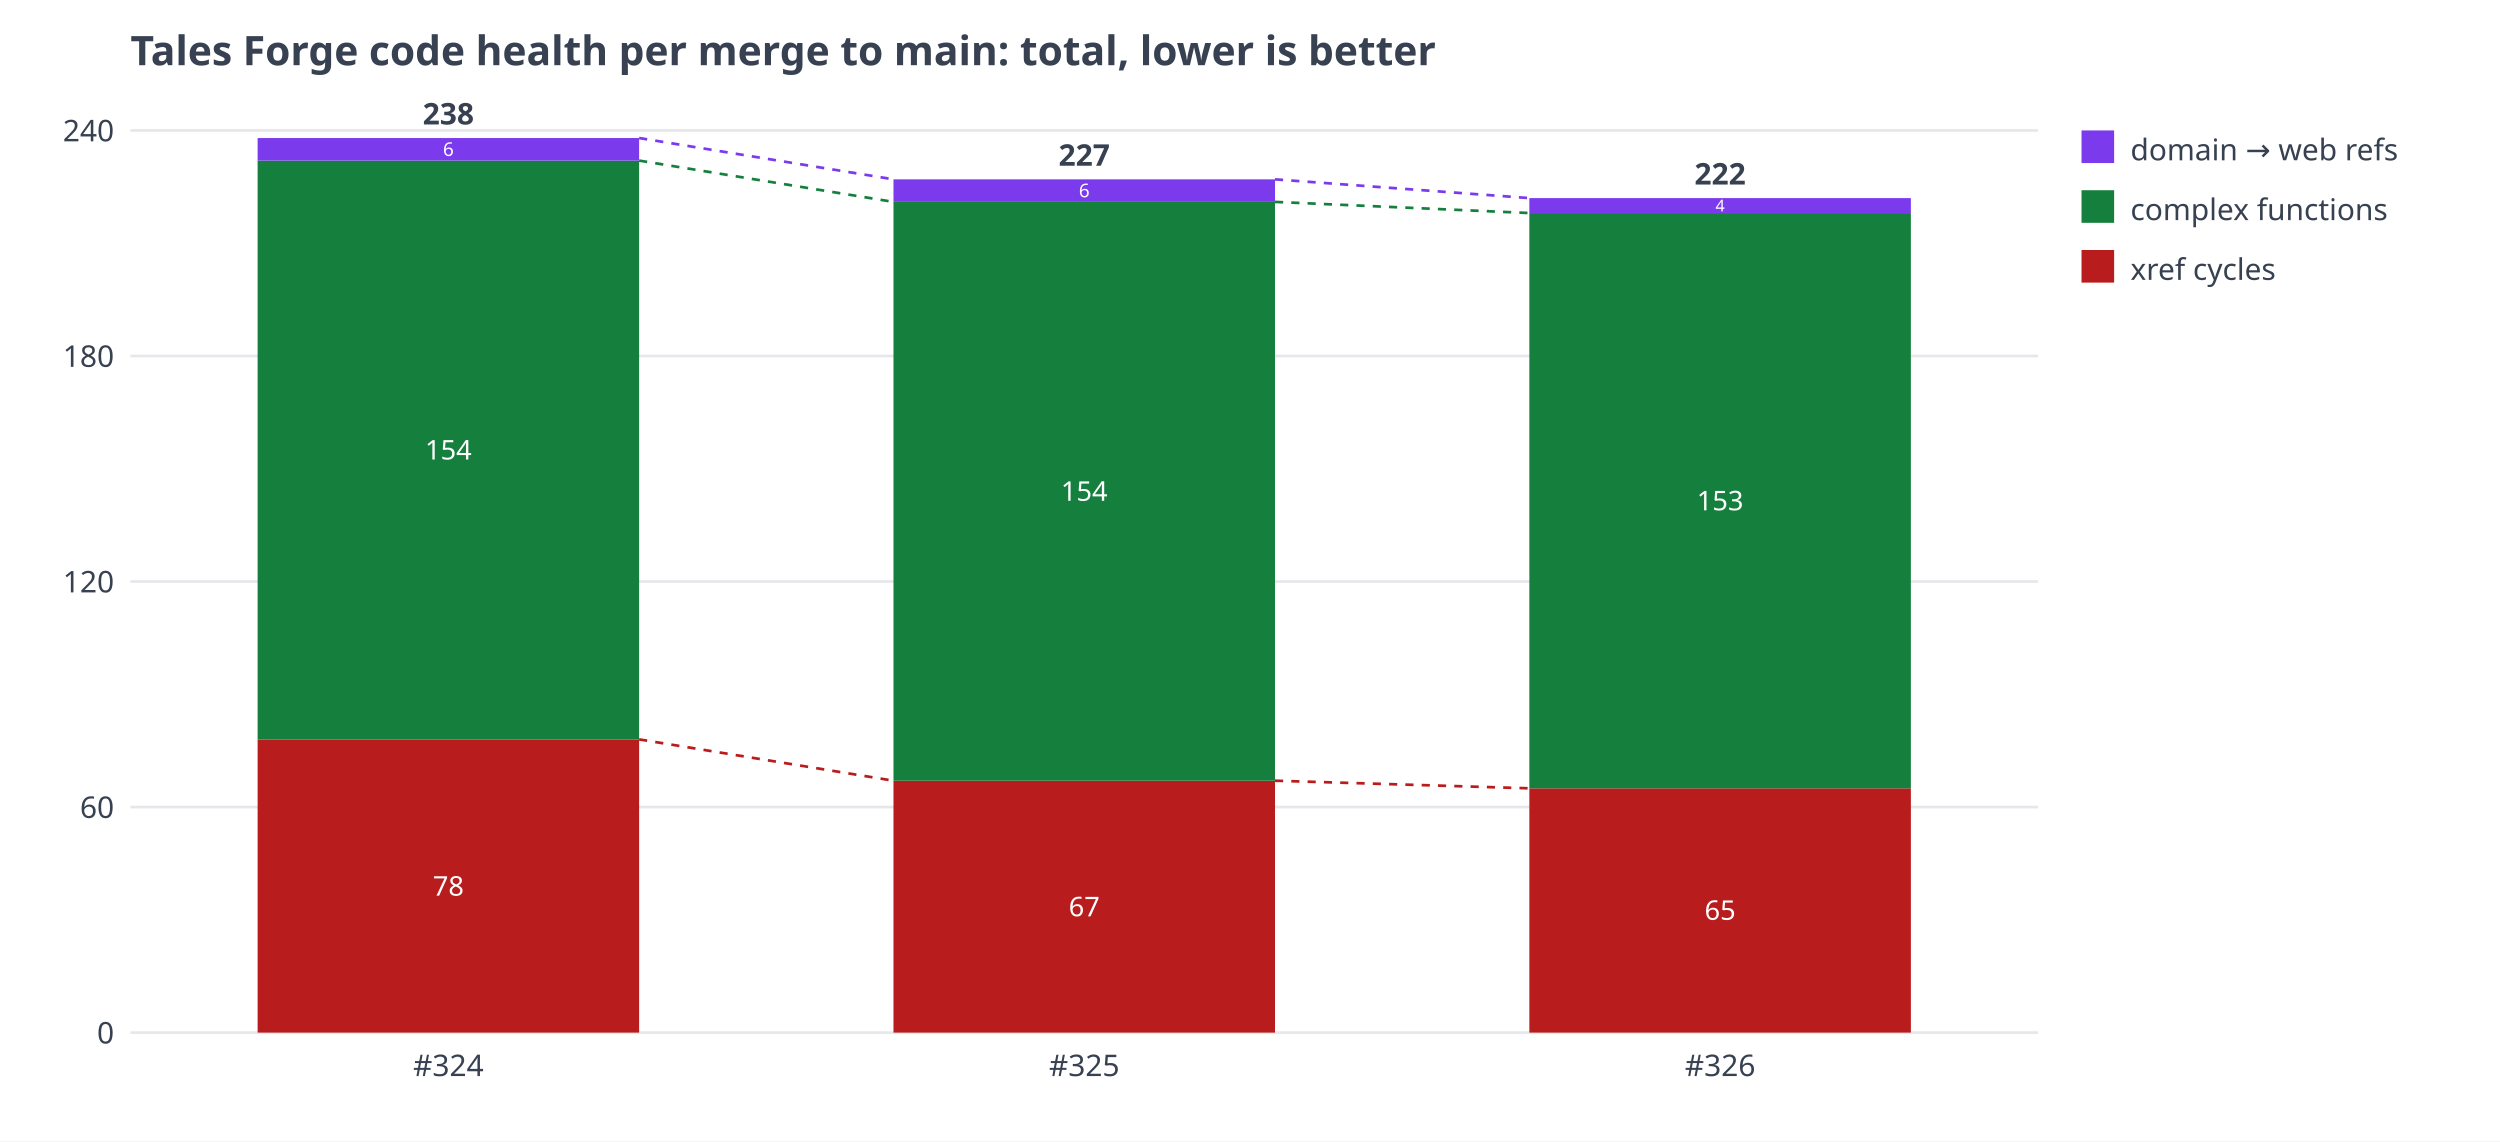
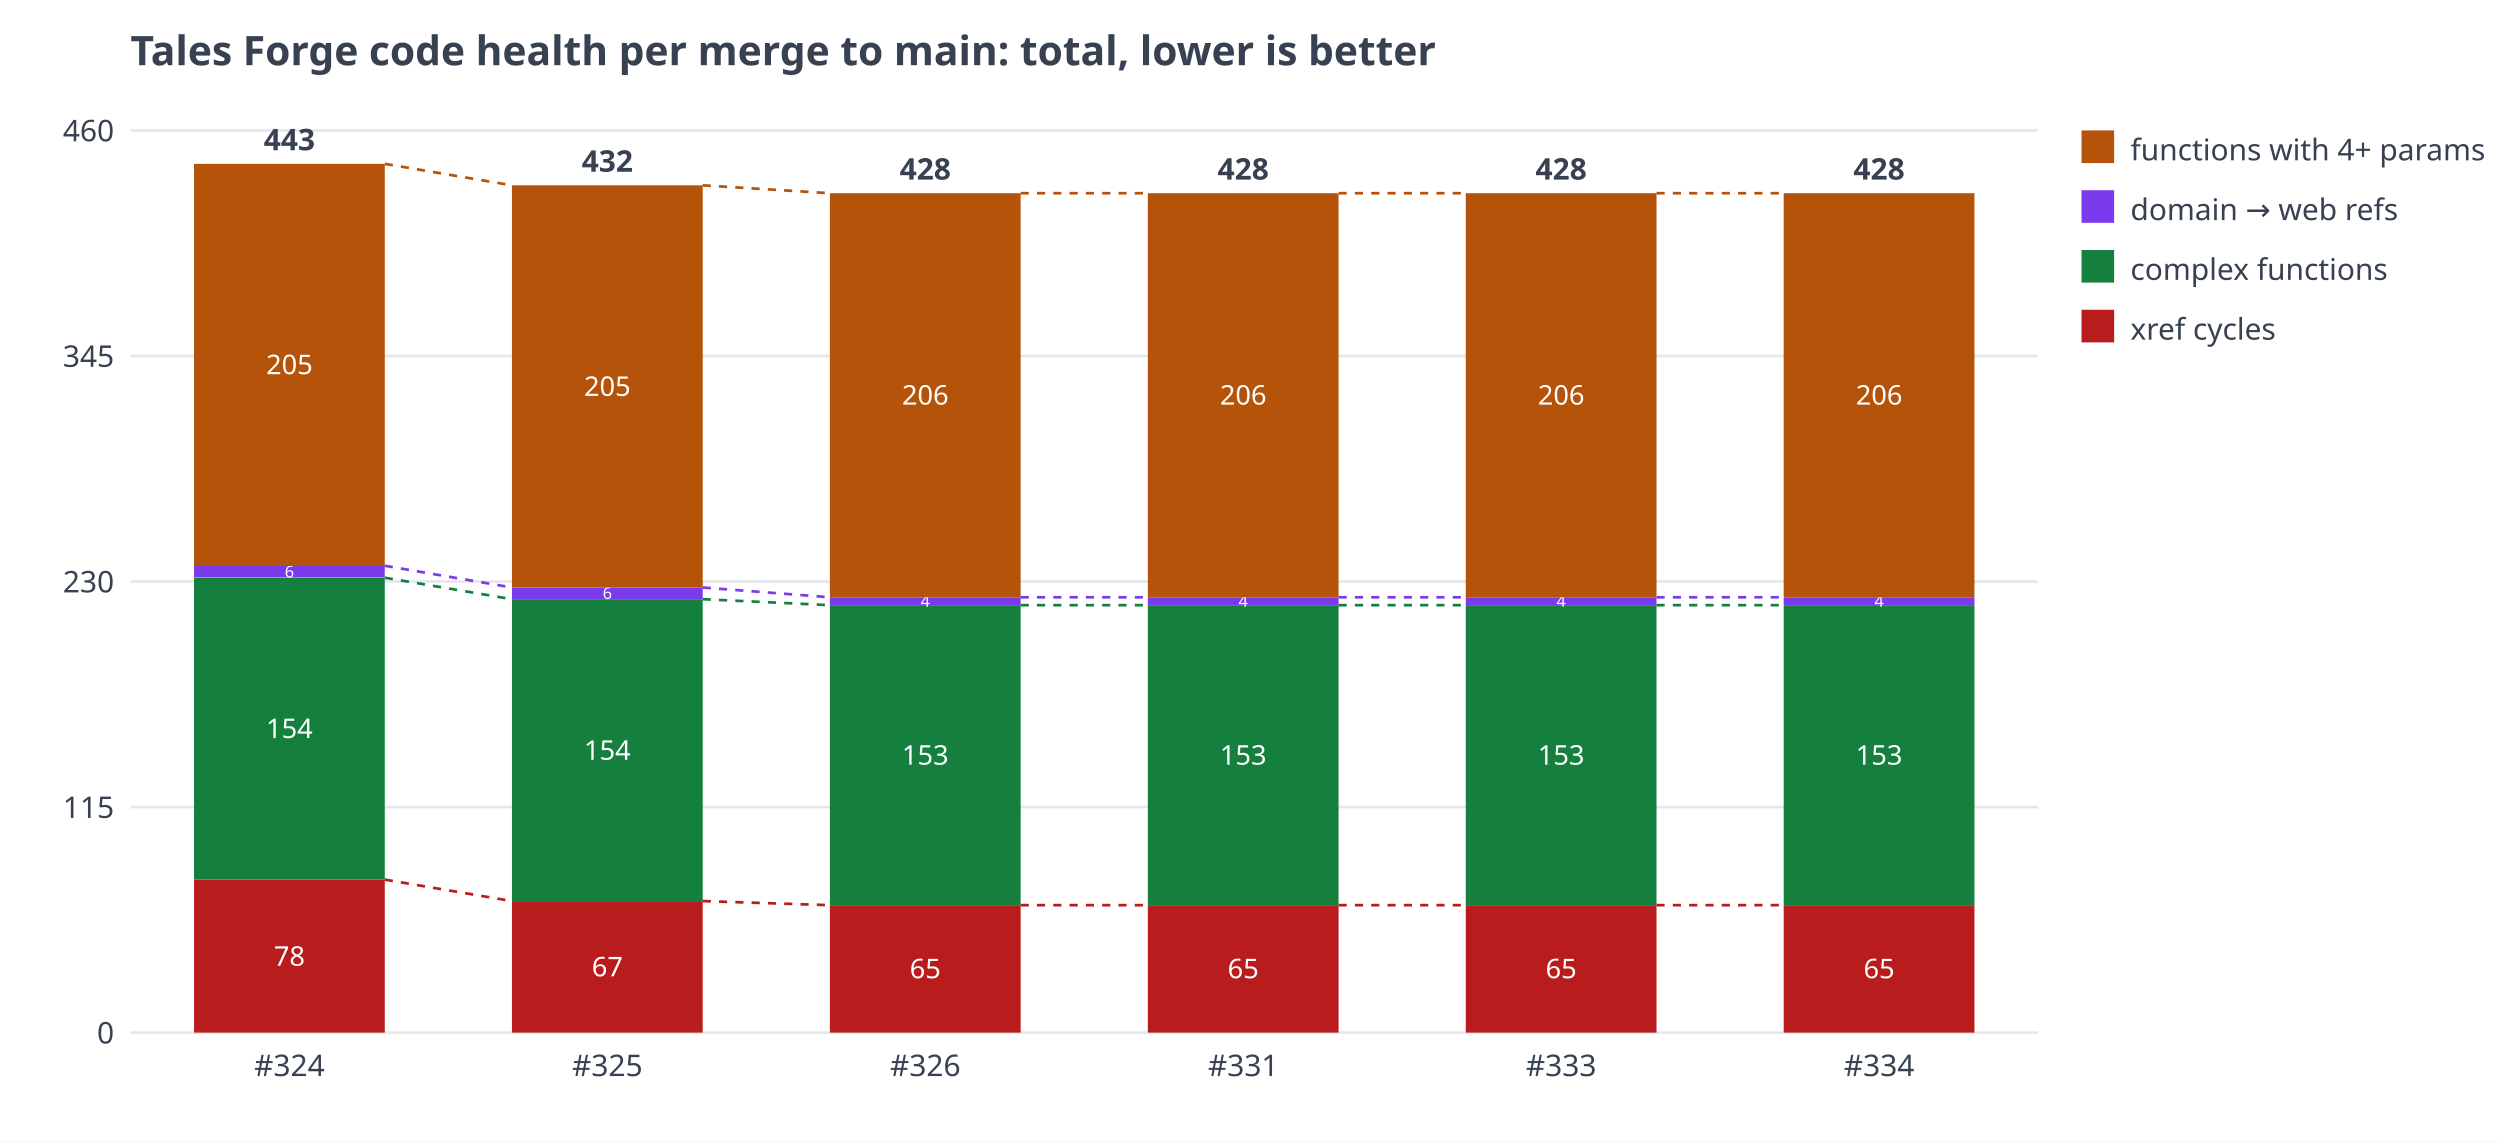
<svg xmlns="http://www.w3.org/2000/svg" width="920" height="420" viewBox="0 0 920 420" font-family="sans-serif" font-size="11" fill="#374151">
  <rect width="920" height="420" fill="#ffffff" />
  <text x="48" y="24" font-size="15" font-weight="bold">Tales Forge code health per merge to main: total, lower is better</text>
  <line x1="48" y1="380.0" x2="750" y2="380.0" stroke="#e5e7eb" />
  <text x="42" y="384.0" text-anchor="end">0</text>
  <line x1="48" y1="297.0" x2="750" y2="297.0" stroke="#e5e7eb" />
-   <text x="42" y="301.0" text-anchor="end">60</text>
+   <text x="42" y="301.0" text-anchor="end">115</text>
  <line x1="48" y1="214.0" x2="750" y2="214.0" stroke="#e5e7eb" />
-   <text x="42" y="218.0" text-anchor="end">120</text>
+   <text x="42" y="218.0" text-anchor="end">230</text>
  <line x1="48" y1="131.0" x2="750" y2="131.0" stroke="#e5e7eb" />
-   <text x="42" y="135.0" text-anchor="end">180</text>
+   <text x="42" y="135.0" text-anchor="end">345</text>
  <line x1="48" y1="48.0" x2="750" y2="48.0" stroke="#e5e7eb" />
-   <text x="42" y="52.0" text-anchor="end">240</text>
-   <rect x="94.8" y="272.1" width="140.4" height="107.9" fill="#b91c1c" />
-   <text x="165.0" y="329.6" text-anchor="middle" fill="#ffffff" font-size="10">78</text>
-   <rect x="94.8" y="59.1" width="140.4" height="213.0" fill="#15803d" />
-   <text x="165.0" y="169.1" text-anchor="middle" fill="#ffffff" font-size="10">154</text>
-   <rect x="94.8" y="50.8" width="140.4" height="8.3" fill="#7c3aed" />
-   <text x="165.0" y="57.4" text-anchor="middle" fill="#ffffff" font-size="7">6</text>
-   <text x="165.0" y="45.8" text-anchor="middle" font-weight="bold">238</text>
-   <text x="165.0" y="396" text-anchor="middle">#324</text>
-   <rect x="328.8" y="287.3" width="140.4" height="92.7" fill="#b91c1c" />
-   <text x="399.0" y="337.2" text-anchor="middle" fill="#ffffff" font-size="10">67</text>
-   <rect x="328.8" y="74.3" width="140.4" height="213.0" fill="#15803d" />
-   <text x="399.0" y="184.3" text-anchor="middle" fill="#ffffff" font-size="10">154</text>
-   <rect x="328.8" y="66.0" width="140.4" height="8.3" fill="#7c3aed" />
-   <text x="399.0" y="72.6" text-anchor="middle" fill="#ffffff" font-size="7">6</text>
-   <text x="399.0" y="61.0" text-anchor="middle" font-weight="bold">227</text>
-   <text x="399.0" y="396" text-anchor="middle">#325</text>
-   <rect x="562.8" y="290.1" width="140.4" height="89.9" fill="#b91c1c" />
-   <text x="633.0" y="338.5" text-anchor="middle" fill="#ffffff" font-size="10">65</text>
-   <rect x="562.8" y="78.4" width="140.4" height="211.7" fill="#15803d" />
-   <text x="633.0" y="187.8" text-anchor="middle" fill="#ffffff" font-size="10">153</text>
-   <rect x="562.8" y="72.9" width="140.4" height="5.5" fill="#7c3aed" />
-   <text x="633.0" y="77.8" text-anchor="middle" fill="#ffffff" font-size="6">4</text>
-   <text x="633.0" y="67.9" text-anchor="middle" font-weight="bold">222</text>
-   <text x="633.0" y="396" text-anchor="middle">#326</text>
-   <line x1="235.2" y1="272.1" x2="328.8" y2="287.3" stroke="#b91c1c" stroke-width="1" stroke-dasharray="3 3" />
-   <line x1="235.2" y1="59.1" x2="328.8" y2="74.3" stroke="#15803d" stroke-width="1" stroke-dasharray="3 3" />
-   <line x1="235.2" y1="50.8" x2="328.8" y2="66.0" stroke="#7c3aed" stroke-width="1" stroke-dasharray="3 3" />
-   <line x1="469.2" y1="287.3" x2="562.8" y2="290.1" stroke="#b91c1c" stroke-width="1" stroke-dasharray="3 3" />
-   <line x1="469.2" y1="74.3" x2="562.8" y2="78.4" stroke="#15803d" stroke-width="1" stroke-dasharray="3 3" />
-   <line x1="469.2" y1="66.0" x2="562.8" y2="72.9" stroke="#7c3aed" stroke-width="1" stroke-dasharray="3 3" />
-   <rect x="766" y="48" width="12" height="12" fill="#7c3aed" />
-   <text x="784" y="59">domain → web refs</text>
-   <rect x="766" y="70" width="12" height="12" fill="#15803d" />
-   <text x="784" y="81">complex functions</text>
-   <rect x="766" y="92" width="12" height="12" fill="#b91c1c" />
-   <text x="784" y="103">xref cycles</text>
+   <text x="42" y="52.0" text-anchor="end">460</text>
+   <rect x="71.4" y="323.7" width="70.2" height="56.3" fill="#b91c1c" />
+   <text x="106.5" y="355.4" text-anchor="middle" fill="#ffffff" font-size="10">78</text>
+   <rect x="71.4" y="212.6" width="70.2" height="111.1" fill="#15803d" />
+   <text x="106.5" y="271.6" text-anchor="middle" fill="#ffffff" font-size="10">154</text>
+   <rect x="71.4" y="208.2" width="70.2" height="4.3" fill="#7c3aed" />
+   <text x="106.5" y="212.5" text-anchor="middle" fill="#ffffff" font-size="6">6</text>
+   <rect x="71.4" y="60.3" width="70.2" height="148.0" fill="#b45309" />
+   <text x="106.5" y="137.7" text-anchor="middle" fill="#ffffff" font-size="10">205</text>
+   <text x="106.5" y="55.3" text-anchor="middle" font-weight="bold">443</text>
+   <text x="106.5" y="396" text-anchor="middle">#324</text>
+   <rect x="188.4" y="331.6" width="70.2" height="48.4" fill="#b91c1c" />
+   <text x="223.5" y="359.3" text-anchor="middle" fill="#ffffff" font-size="10">67</text>
+   <rect x="188.4" y="220.5" width="70.2" height="111.1" fill="#15803d" />
+   <text x="223.5" y="279.6" text-anchor="middle" fill="#ffffff" font-size="10">154</text>
+   <rect x="188.4" y="216.2" width="70.2" height="4.3" fill="#7c3aed" />
+   <text x="223.5" y="220.4" text-anchor="middle" fill="#ffffff" font-size="6">6</text>
+   <rect x="188.4" y="68.2" width="70.2" height="148.0" fill="#b45309" />
+   <text x="223.5" y="145.7" text-anchor="middle" fill="#ffffff" font-size="10">205</text>
+   <text x="223.5" y="63.2" text-anchor="middle" font-weight="bold">432</text>
+   <text x="223.5" y="396" text-anchor="middle">#325</text>
+   <rect x="305.4" y="333.1" width="70.2" height="46.9" fill="#b91c1c" />
+   <text x="340.5" y="360.0" text-anchor="middle" fill="#ffffff" font-size="10">65</text>
+   <rect x="305.4" y="222.7" width="70.2" height="110.4" fill="#15803d" />
+   <text x="340.5" y="281.4" text-anchor="middle" fill="#ffffff" font-size="10">153</text>
+   <rect x="305.4" y="219.8" width="70.2" height="2.9" fill="#7c3aed" />
+   <text x="340.5" y="223.3" text-anchor="middle" fill="#ffffff" font-size="6">4</text>
+   <rect x="305.4" y="71.1" width="70.2" height="148.7" fill="#b45309" />
+   <text x="340.5" y="148.9" text-anchor="middle" fill="#ffffff" font-size="10">206</text>
+   <text x="340.5" y="66.1" text-anchor="middle" font-weight="bold">428</text>
+   <text x="340.5" y="396" text-anchor="middle">#326</text>
+   <rect x="422.4" y="333.1" width="70.2" height="46.9" fill="#b91c1c" />
+   <text x="457.5" y="360.0" text-anchor="middle" fill="#ffffff" font-size="10">65</text>
+   <rect x="422.4" y="222.7" width="70.2" height="110.4" fill="#15803d" />
+   <text x="457.5" y="281.4" text-anchor="middle" fill="#ffffff" font-size="10">153</text>
+   <rect x="422.4" y="219.8" width="70.2" height="2.9" fill="#7c3aed" />
+   <text x="457.5" y="223.3" text-anchor="middle" fill="#ffffff" font-size="6">4</text>
+   <rect x="422.4" y="71.1" width="70.2" height="148.7" fill="#b45309" />
+   <text x="457.5" y="148.9" text-anchor="middle" fill="#ffffff" font-size="10">206</text>
+   <text x="457.5" y="66.1" text-anchor="middle" font-weight="bold">428</text>
+   <text x="457.5" y="396" text-anchor="middle">#331</text>
+   <rect x="539.4" y="333.1" width="70.2" height="46.9" fill="#b91c1c" />
+   <text x="574.5" y="360.0" text-anchor="middle" fill="#ffffff" font-size="10">65</text>
+   <rect x="539.4" y="222.7" width="70.2" height="110.4" fill="#15803d" />
+   <text x="574.5" y="281.4" text-anchor="middle" fill="#ffffff" font-size="10">153</text>
+   <rect x="539.4" y="219.8" width="70.2" height="2.9" fill="#7c3aed" />
+   <text x="574.5" y="223.3" text-anchor="middle" fill="#ffffff" font-size="6">4</text>
+   <rect x="539.4" y="71.1" width="70.2" height="148.7" fill="#b45309" />
+   <text x="574.5" y="148.9" text-anchor="middle" fill="#ffffff" font-size="10">206</text>
+   <text x="574.5" y="66.1" text-anchor="middle" font-weight="bold">428</text>
+   <text x="574.5" y="396" text-anchor="middle">#333</text>
+   <rect x="656.4" y="333.1" width="70.2" height="46.9" fill="#b91c1c" />
+   <text x="691.5" y="360.0" text-anchor="middle" fill="#ffffff" font-size="10">65</text>
+   <rect x="656.4" y="222.7" width="70.2" height="110.4" fill="#15803d" />
+   <text x="691.5" y="281.4" text-anchor="middle" fill="#ffffff" font-size="10">153</text>
+   <rect x="656.4" y="219.8" width="70.2" height="2.9" fill="#7c3aed" />
+   <text x="691.5" y="223.3" text-anchor="middle" fill="#ffffff" font-size="6">4</text>
+   <rect x="656.4" y="71.1" width="70.2" height="148.7" fill="#b45309" />
+   <text x="691.5" y="148.9" text-anchor="middle" fill="#ffffff" font-size="10">206</text>
+   <text x="691.5" y="66.1" text-anchor="middle" font-weight="bold">428</text>
+   <text x="691.5" y="396" text-anchor="middle">#334</text>
+   <line x1="141.6" y1="323.7" x2="188.4" y2="331.6" stroke="#b91c1c" stroke-width="1" stroke-dasharray="3 3" />
+   <line x1="141.6" y1="212.6" x2="188.4" y2="220.5" stroke="#15803d" stroke-width="1" stroke-dasharray="3 3" />
+   <line x1="141.6" y1="208.2" x2="188.4" y2="216.2" stroke="#7c3aed" stroke-width="1" stroke-dasharray="3 3" />
+   <line x1="141.6" y1="60.3" x2="188.4" y2="68.2" stroke="#b45309" stroke-width="1" stroke-dasharray="3 3" />
+   <line x1="258.6" y1="331.6" x2="305.4" y2="333.1" stroke="#b91c1c" stroke-width="1" stroke-dasharray="3 3" />
+   <line x1="258.6" y1="220.5" x2="305.4" y2="222.7" stroke="#15803d" stroke-width="1" stroke-dasharray="3 3" />
+   <line x1="258.6" y1="216.2" x2="305.4" y2="219.8" stroke="#7c3aed" stroke-width="1" stroke-dasharray="3 3" />
+   <line x1="258.6" y1="68.2" x2="305.4" y2="71.1" stroke="#b45309" stroke-width="1" stroke-dasharray="3 3" />
+   <line x1="375.6" y1="333.1" x2="422.4" y2="333.1" stroke="#b91c1c" stroke-width="1" stroke-dasharray="3 3" />
+   <line x1="375.6" y1="222.7" x2="422.4" y2="222.7" stroke="#15803d" stroke-width="1" stroke-dasharray="3 3" />
+   <line x1="375.6" y1="219.8" x2="422.4" y2="219.8" stroke="#7c3aed" stroke-width="1" stroke-dasharray="3 3" />
+   <line x1="375.6" y1="71.1" x2="422.4" y2="71.1" stroke="#b45309" stroke-width="1" stroke-dasharray="3 3" />
+   <line x1="492.6" y1="333.1" x2="539.4" y2="333.1" stroke="#b91c1c" stroke-width="1" stroke-dasharray="3 3" />
+   <line x1="492.6" y1="222.7" x2="539.4" y2="222.7" stroke="#15803d" stroke-width="1" stroke-dasharray="3 3" />
+   <line x1="492.6" y1="219.8" x2="539.4" y2="219.8" stroke="#7c3aed" stroke-width="1" stroke-dasharray="3 3" />
+   <line x1="492.6" y1="71.1" x2="539.4" y2="71.1" stroke="#b45309" stroke-width="1" stroke-dasharray="3 3" />
+   <line x1="609.6" y1="333.1" x2="656.4" y2="333.1" stroke="#b91c1c" stroke-width="1" stroke-dasharray="3 3" />
+   <line x1="609.6" y1="222.7" x2="656.4" y2="222.7" stroke="#15803d" stroke-width="1" stroke-dasharray="3 3" />
+   <line x1="609.6" y1="219.8" x2="656.4" y2="219.8" stroke="#7c3aed" stroke-width="1" stroke-dasharray="3 3" />
+   <line x1="609.6" y1="71.1" x2="656.4" y2="71.1" stroke="#b45309" stroke-width="1" stroke-dasharray="3 3" />
+   <rect x="766" y="48" width="12" height="12" fill="#b45309" />
+   <text x="784" y="59">functions with 4+ params</text>
+   <rect x="766" y="70" width="12" height="12" fill="#7c3aed" />
+   <text x="784" y="81">domain → web refs</text>
+   <rect x="766" y="92" width="12" height="12" fill="#15803d" />
+   <text x="784" y="103">complex functions</text>
+   <rect x="766" y="114" width="12" height="12" fill="#b91c1c" />
+   <text x="784" y="125">xref cycles</text>
</svg>
